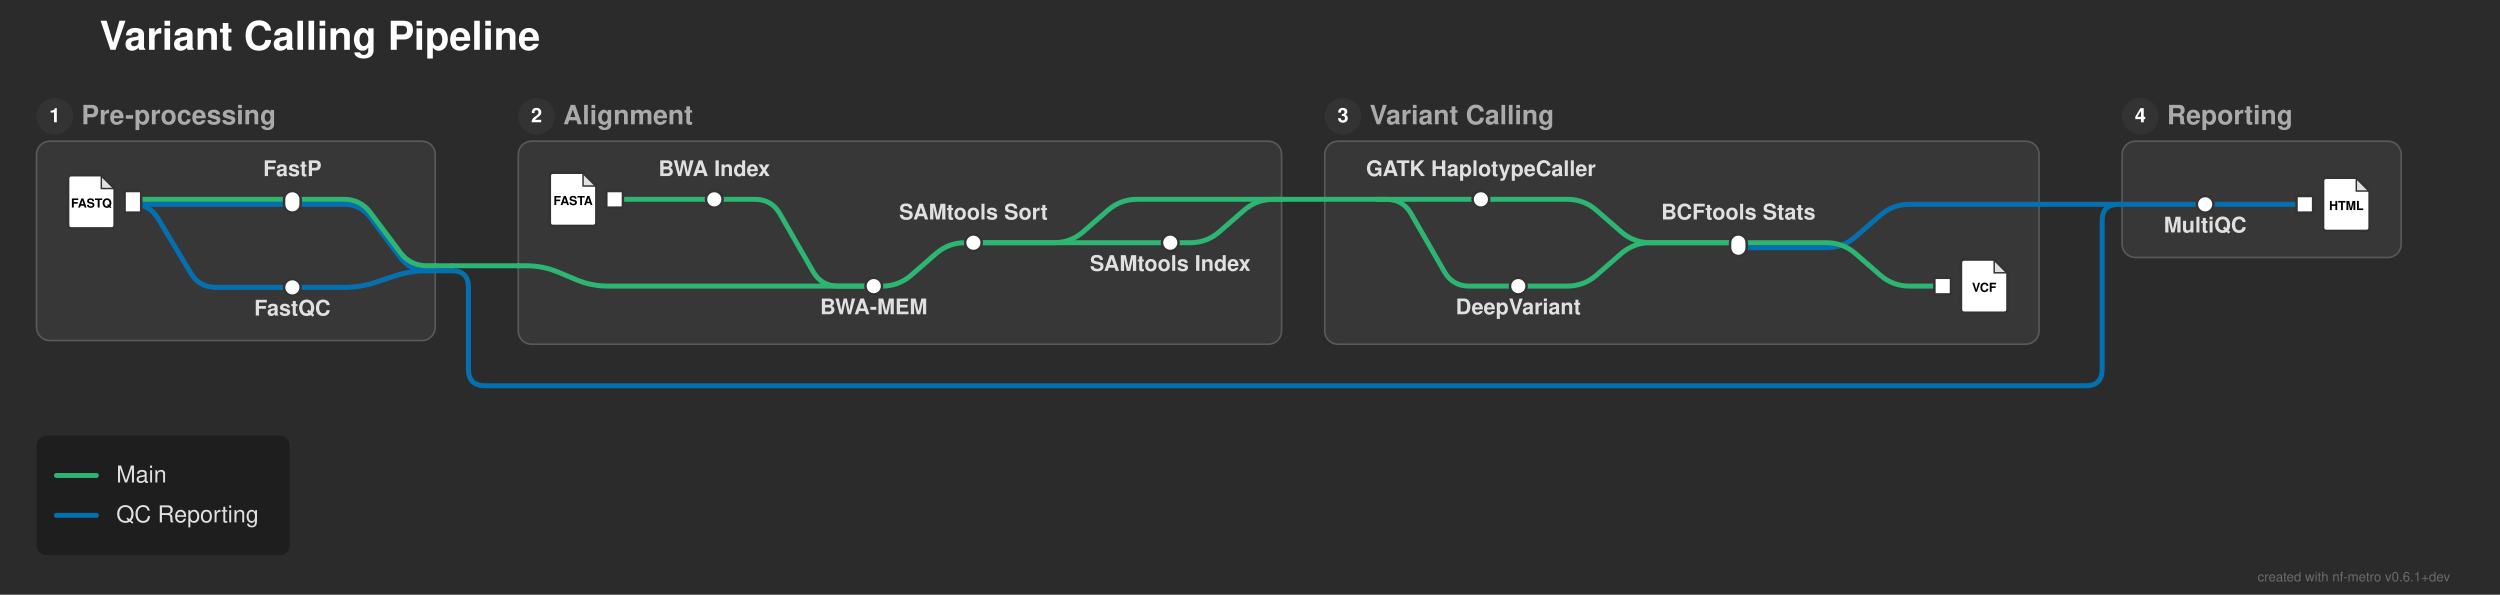
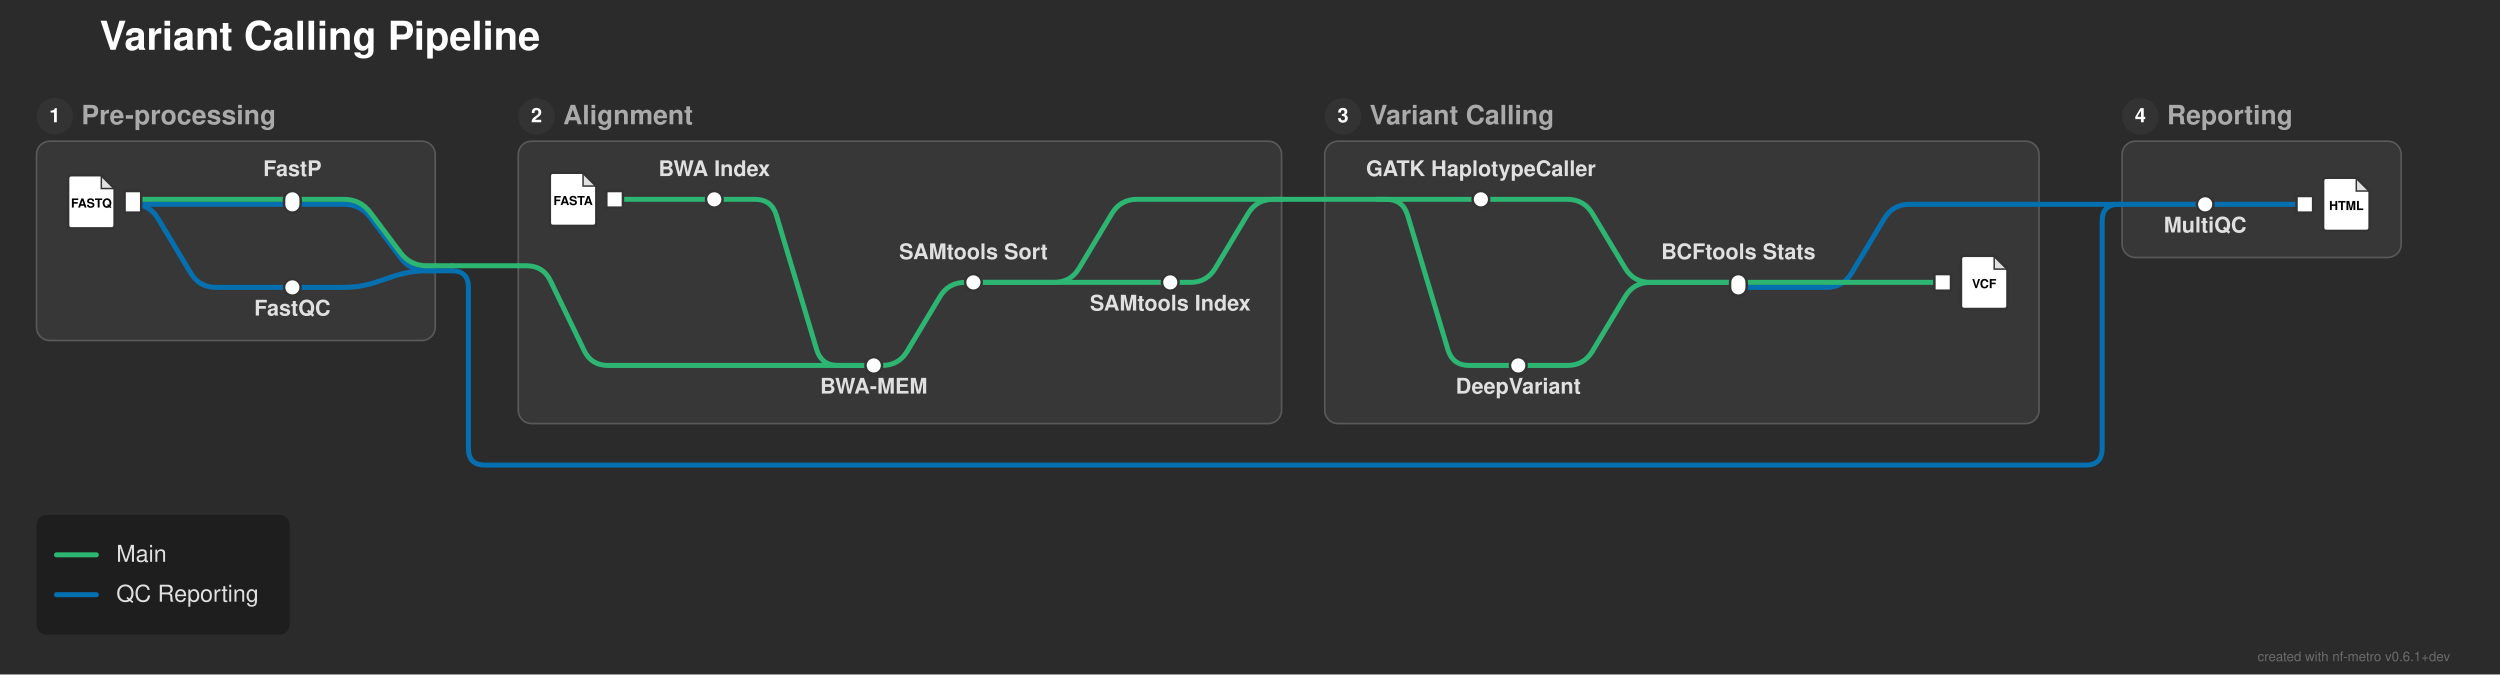
- <svg xmlns="http://www.w3.org/2000/svg" width="1505" height="358" viewBox="0 0 1505 358">
+ <svg xmlns="http://www.w3.org/2000/svg" width="1505" height="406" viewBox="0 0 1505 406">
  <defs>
</defs>
-   <rect x="0" y="0" width="1505" height="358" fill="#2b2b2b" />
+   <rect x="0" y="0" width="1505" height="406" fill="#2b2b2b" />
  <text x="60.0" y="30.0" font-size="24.0" fill="#ffffff" font-family="'Helvetica Neue', Helvetica, Arial, sans-serif" font-weight="bold" class="nf-metro-title">Variant Calling Pipeline</text>
  <rect x="22.0" y="85.0" width="240.0" height="120.0" rx="8" ry="8" fill="#373737" stroke="#595959" stroke-width="1.0" />
  <circle cx="33.0" cy="70.0" r="11" fill="#333333" class="nf-metro-section-num-circle" />
  <text x="33.0" y="70.0" font-size="12" fill="#ffffff" font-family="'Helvetica Neue', Helvetica, Arial, sans-serif" font-weight="bold" text-anchor="middle" dy="0.3em">1</text>
  <text x="49.0" y="70.0" font-size="16.0" fill="#aaaaaa" font-family="'Helvetica Neue', Helvetica, Arial, sans-serif" font-weight="bold" dy="0.3em" class="nf-metro-section-label">Pre-processing</text>
-   <rect x="312.0" y="85.0" width="459.5" height="122.233" rx="8" ry="8" fill="#373737" stroke="#595959" stroke-width="1.0" />
+   <rect x="312.0" y="85.0" width="459.5" height="170.0" rx="8" ry="8" fill="#373737" stroke="#595959" stroke-width="1.0" />
  <circle cx="323.0" cy="70.0" r="11" fill="#333333" class="nf-metro-section-num-circle" />
  <text x="323.0" y="70.0" font-size="12" fill="#ffffff" font-family="'Helvetica Neue', Helvetica, Arial, sans-serif" font-weight="bold" text-anchor="middle" dy="0.3em">2</text>
  <text x="339.0" y="70.0" font-size="16.0" fill="#aaaaaa" font-family="'Helvetica Neue', Helvetica, Arial, sans-serif" font-weight="bold" dy="0.3em" class="nf-metro-section-label">Alignment</text>
-   <rect x="797.5" y="85.0" width="430.0" height="122.233" rx="8" ry="8" fill="#373737" stroke="#595959" stroke-width="1.0" />
+   <rect x="797.5" y="85.0" width="430.0" height="170.0" rx="8" ry="8" fill="#373737" stroke="#595959" stroke-width="1.0" />
  <circle cx="808.5" cy="70.0" r="11" fill="#333333" class="nf-metro-section-num-circle" />
  <text x="808.5" y="70.0" font-size="12" fill="#ffffff" font-family="'Helvetica Neue', Helvetica, Arial, sans-serif" font-weight="bold" text-anchor="middle" dy="0.3em">3</text>
  <text x="824.5" y="70.0" font-size="16.0" fill="#aaaaaa" font-family="'Helvetica Neue', Helvetica, Arial, sans-serif" font-weight="bold" dy="0.3em" class="nf-metro-section-label">Variant Calling</text>
  <rect x="1277.5" y="85.0" width="168.0" height="70.0" rx="8" ry="8" fill="#373737" stroke="#595959" stroke-width="1.0" />
  <circle cx="1288.5" cy="70.0" r="11" fill="#333333" class="nf-metro-section-num-circle" />
  <text x="1288.5" y="70.0" font-size="12" fill="#ffffff" font-family="'Helvetica Neue', Helvetica, Arial, sans-serif" font-weight="bold" text-anchor="middle" dy="0.3em">4</text>
  <text x="1304.5" y="70.0" font-size="16.0" fill="#aaaaaa" font-family="'Helvetica Neue', Helvetica, Arial, sans-serif" font-weight="bold" dy="0.3em" class="nf-metro-section-label">Reporting</text>
+   <path d="M526.0,220.0 L531.0,220.0 Q541.0,220.0,546.145,211.425 L565.855,178.575 Q571.0,170.0,581.0,170.0 L586.0,170.0" stroke="#2db572" stroke-width="3.0" fill="none" stroke-linecap="round" stroke-linejoin="round" />
+   <path d="M914.0,220.0 L943.5,220.0 Q953.5,220.0,958.645,211.425 L978.355,178.575 Q983.5,170.0,993.5,170.0 L1046.5,170.0" stroke="#2db572" stroke-width="3.0" fill="none" stroke-linecap="round" stroke-linejoin="round" />
+   <path d="M1046.5,173.0 L1099.5,173.0 Q1109.5,173.0,1114.645,164.425 L1134.355,131.575 Q1139.5,123.0,1149.5,123.0 L1227.5,123.0" stroke="#0570b0" stroke-width="3.0" fill="none" stroke-linecap="round" stroke-linejoin="round" />
  <path d="M176.0,173.0 L207.0,173.0 Q217.0,173.0,226.487,169.838 L237.513,166.162 Q247.0,163.0,257.0,163.0 L262.0,163.0" stroke="#0570b0" stroke-width="3.0" fill="none" stroke-linecap="round" stroke-linejoin="round" />
-   <path d="M526.0,172.233 L531.0,172.233 Q541.0,172.233,548.542,165.667 L563.458,152.683 Q571.0,146.117,581.0,146.117 L586.0,146.117" stroke="#2db572" stroke-width="3.0" fill="none" stroke-linecap="round" stroke-linejoin="round" />
-   <path d="M914.0,172.233 L943.5,172.233 Q953.5,172.233,961.042,165.667 L975.958,152.683 Q983.5,146.117,993.5,146.117 L1046.5,146.117" stroke="#2db572" stroke-width="3.0" fill="none" stroke-linecap="round" stroke-linejoin="round" />
+   <path d="M586.0,170.0 L704.5,170.0" stroke="#2db572" stroke-width="3.0" stroke-linecap="round" />
+   <path d="M1046.5,170.0 L1169.5,170.0" stroke="#2db572" stroke-width="3.0" stroke-linecap="round" />
+   <path d="M586.0,170.0 L634.5,170.0 Q644.5,170.0,649.645,161.425 L669.355,128.575 Q674.5,120.0,684.5,120.0 L771.5,120.0" stroke="#2db572" stroke-width="3.0" fill="none" stroke-linecap="round" stroke-linejoin="round" />
+   <path d="M704.5,170.0 L716.5,170.0 Q726.5,170.0,731.645,161.425 L751.355,128.575 Q756.5,120.0,766.5,120.0 L771.5,120.0" stroke="#2db572" stroke-width="3.0" fill="none" stroke-linecap="round" stroke-linejoin="round" />
  <path d="M262.0,163.0 L272.0,163.0" stroke="#0570b0" stroke-width="3.0" stroke-linecap="round" />
-   <path d="M272.0,163.0 L272.0,163.0 Q282.0,163.0,282.0,173.0 L282.0,222.233 Q282.0,232.233,292.0,232.233 L1255.5,232.233 Q1265.5,232.233,1265.5,222.233 L1265.5,133.0 Q1265.5,123.0,1275.5,123.0 L1277.5,123.0" stroke="#0570b0" stroke-width="3.0" fill="none" stroke-linecap="round" stroke-linejoin="round" />
-   <path d="M312.0,160.0 L317.0,160.0 Q327.0,160.0,336.214,163.887 L346.786,168.346 Q356.0,172.233,366.0,172.233 L526.0,172.233" stroke="#2db572" stroke-width="3.0" fill="none" stroke-linecap="round" stroke-linejoin="round" />
+   <path d="M272.0,163.0 L272.0,163.0 Q282.0,163.0,282.0,173.0 L282.0,270.0 Q282.0,280.0,292.0,280.0 L1255.5,280.0 Q1265.5,280.0,1265.5,270.0 L1265.5,133.0 Q1265.5,123.0,1275.5,123.0 L1277.5,123.0" stroke="#0570b0" stroke-width="3.0" fill="none" stroke-linecap="round" stroke-linejoin="round" />
+   <path d="M312.0,160.0 L317.0,160.0 Q327.0,160.0,331.352,169.003 L351.648,210.997 Q356.0,220.0,366.0,220.0 L526.0,220.0" stroke="#2db572" stroke-width="3.0" fill="none" stroke-linecap="round" stroke-linejoin="round" />
  <path d="M262.0,160.0 L272.0,160.0" stroke="#2db572" stroke-width="3.0" stroke-linecap="round" />
  <path d="M272.0,160.0 L312.0,160.0" stroke="#2db572" stroke-width="3.0" stroke-linecap="round" />
-   <path d="M1046.5,149.117 L1099.5,149.117 Q1109.5,149.117,1117.042,142.55 L1131.958,129.566 Q1139.5,123.0,1149.5,123.0 L1227.5,123.0" stroke="#0570b0" stroke-width="3.0" fill="none" stroke-linecap="round" stroke-linejoin="round" />
-   <path d="M586.0,146.117 L704.5,146.117" stroke="#2db572" stroke-width="3.0" stroke-linecap="round" />
-   <path d="M1046.5,146.117 L1099.5,146.117 Q1109.5,146.117,1117.042,152.683 L1131.958,165.667 Q1139.5,172.233,1149.5,172.233 L1169.5,172.233" stroke="#2db572" stroke-width="3.0" fill="none" stroke-linecap="round" stroke-linejoin="round" />
-   <path d="M586.0,146.117 L634.5,146.117 Q644.5,146.117,652.042,139.55 L666.958,126.566 Q674.5,120.0,684.5,120.0 L771.5,120.0" stroke="#2db572" stroke-width="3.0" fill="none" stroke-linecap="round" stroke-linejoin="round" />
-   <path d="M704.5,146.117 L716.5,146.117 Q726.5,146.117,734.042,139.55 L748.958,126.566 Q756.5,120.0,766.5,120.0 L771.5,120.0" stroke="#2db572" stroke-width="3.0" fill="none" stroke-linecap="round" stroke-linejoin="round" />
  <path d="M80.0,123.0 L176.0,123.0" stroke="#0570b0" stroke-width="3.0" stroke-linecap="round" />
  <path d="M80.0,123.0 L80.0,123.0 Q90.0,123.0,95.145,131.575 L114.855,164.425 Q120.0,173.0,130.0,173.0 L176.0,173.0" stroke="#0570b0" stroke-width="3.0" fill="none" stroke-linecap="round" stroke-linejoin="round" />
  <path d="M1327.5,123.0 L1387.5,123.0" stroke="#0570b0" stroke-width="3.0" stroke-linecap="round" />
  <path d="M1277.5,123.0 L1327.5,123.0" stroke="#0570b0" stroke-width="3.0" stroke-linecap="round" />
  <path d="M176.0,123.0 L207.0,123.0 Q217.0,123.0,223.0,131.0 L241.0,155.0 Q247.0,163.0,257.0,163.0 L262.0,163.0" stroke="#0570b0" stroke-width="3.0" fill="none" stroke-linecap="round" stroke-linejoin="round" />
  <path d="M1227.5,123.0 L1277.5,123.0" stroke="#0570b0" stroke-width="3.0" stroke-linecap="round" />
  <path d="M80.0,120.0 L176.0,120.0" stroke="#2db572" stroke-width="3.0" stroke-linecap="round" />
  <path d="M370.0,120.0 L430.0,120.0" stroke="#2db572" stroke-width="3.0" stroke-linecap="round" />
-   <path d="M430.0,120.0 L454.5,120.0 Q464.5,120.0,469.48,128.672 L489.52,163.562 Q494.5,172.233,504.5,172.233 L526.0,172.233" stroke="#2db572" stroke-width="3.0" fill="none" stroke-linecap="round" stroke-linejoin="round" />
-   <path d="M891.5,120.0 L943.5,120.0 Q953.5,120.0,961.042,126.566 L975.958,139.55 Q983.5,146.117,993.5,146.117 L1046.5,146.117" stroke="#2db572" stroke-width="3.0" fill="none" stroke-linecap="round" stroke-linejoin="round" />
+   <path d="M430.0,120.0 L454.5,120.0 Q464.5,120.0,467.373,129.578 L491.627,210.422 Q494.5,220.0,504.5,220.0 L526.0,220.0" stroke="#2db572" stroke-width="3.0" fill="none" stroke-linecap="round" stroke-linejoin="round" />
+   <path d="M891.5,120.0 L943.5,120.0 Q953.5,120.0,958.645,128.575 L978.355,161.425 Q983.5,170.0,993.5,170.0 L1046.5,170.0" stroke="#2db572" stroke-width="3.0" fill="none" stroke-linecap="round" stroke-linejoin="round" />
  <path d="M176.0,120.0 L207.0,120.0 Q217.0,120.0,223.0,128.0 L241.0,152.0 Q247.0,160.0,257.0,160.0 L262.0,160.0" stroke="#2db572" stroke-width="3.0" fill="none" stroke-linecap="round" stroke-linejoin="round" />
  <path d="M829.5,120.0 L891.5,120.0" stroke="#2db572" stroke-width="3.0" stroke-linecap="round" />
-   <path d="M829.5,120.0 L834.5,120.0 Q844.5,120.0,849.48,128.672 L869.52,163.562 Q874.5,172.233,884.5,172.233 L914.0,172.233" stroke="#2db572" stroke-width="3.0" fill="none" stroke-linecap="round" stroke-linejoin="round" />
+   <path d="M829.5,120.0 L834.5,120.0 Q844.5,120.0,847.373,129.578 L871.627,210.422 Q874.5,220.0,884.5,220.0 L914.0,220.0" stroke="#2db572" stroke-width="3.0" fill="none" stroke-linecap="round" stroke-linejoin="round" />
  <path d="M771.5,120.0 L829.5,120.0" stroke="#2db572" stroke-width="3.0" stroke-linecap="round" />
  <rect x="75.0" y="115.0" width="10.0" height="13.0" fill="#ffffff" stroke="#333333" stroke-width="1.5" />
  <path d="M43.0,105.5 L61.0,105.5 L69.0,113.5 L69.0,135.5 Q69.0,137.5,67.0,137.5 L43.0,137.5 Q41.0,137.5,41.0,135.5 L41.0,107.5 Q41.0,105.5,43.0,105.5 Z" fill="#ffffff" stroke="#333333" stroke-width="1.5" stroke-linejoin="round" />
  <path d="M61.0,105.5 L61.0,113.5 L69.0,113.5 Z" fill="#333333" opacity="0.15" stroke="none" />
  <path d="M61.0,105.5 L61.0,113.5 L69.0,113.5" fill="none" stroke="#333333" stroke-width="0.9" />
  <text x="55.0" y="122.7" font-size="7.5" fill="#000000" font-family="'Helvetica Neue', Helvetica, Arial, sans-serif" font-weight="bold" text-anchor="middle" dy="0.3em">FASTQ</text>
  <rect x="171.0" y="168.0" width="10.0" height="10.0" rx="5.0" ry="5.0" fill="#ffffff" stroke="#333333" stroke-width="1.5" />
  <rect x="171.0" y="115.0" width="10.0" height="13.0" rx="5.0" ry="5.0" fill="#ffffff" stroke="#333333" stroke-width="1.5" />
  <rect x="365.0" y="115.0" width="10.0" height="10.0" fill="#ffffff" stroke="#333333" stroke-width="1.5" />
  <path d="M333.0,104.0 L351.0,104.0 L359.0,112.0 L359.0,134.0 Q359.0,136.0,357.0,136.0 L333.0,136.0 Q331.0,136.0,331.0,134.0 L331.0,106.0 Q331.0,104.0,333.0,104.0 Z" fill="#ffffff" stroke="#333333" stroke-width="1.5" stroke-linejoin="round" />
  <path d="M351.0,104.0 L351.0,112.0 L359.0,112.0 Z" fill="#333333" opacity="0.15" stroke="none" />
  <path d="M351.0,104.0 L351.0,112.0 L359.0,112.0" fill="none" stroke="#333333" stroke-width="0.9" />
  <text x="345.0" y="121.2" font-size="7.5" fill="#000000" font-family="'Helvetica Neue', Helvetica, Arial, sans-serif" font-weight="bold" text-anchor="middle" dy="0.3em">FASTA</text>
  <rect x="425.0" y="115.0" width="10.0" height="10.0" rx="5.0" ry="5.0" fill="#ffffff" stroke="#333333" stroke-width="1.5" />
-   <rect x="521.0" y="167.233" width="10.0" height="10.0" rx="5.0" ry="5.0" fill="#ffffff" stroke="#333333" stroke-width="1.5" />
-   <rect x="581.0" y="141.117" width="10.0" height="10.0" rx="5.0" ry="5.0" fill="#ffffff" stroke="#333333" stroke-width="1.5" />
-   <rect x="699.5" y="141.117" width="10.0" height="10.0" rx="5.0" ry="5.0" fill="#ffffff" stroke="#333333" stroke-width="1.5" />
+   <rect x="521.0" y="215.0" width="10.0" height="10.0" rx="5.0" ry="5.0" fill="#ffffff" stroke="#333333" stroke-width="1.5" />
+   <rect x="581.0" y="165.0" width="10.0" height="10.0" rx="5.0" ry="5.0" fill="#ffffff" stroke="#333333" stroke-width="1.5" />
+   <rect x="699.5" y="165.0" width="10.0" height="10.0" rx="5.0" ry="5.0" fill="#ffffff" stroke="#333333" stroke-width="1.5" />
  <rect x="886.5" y="115.0" width="10.0" height="10.0" rx="5.0" ry="5.0" fill="#ffffff" stroke="#333333" stroke-width="1.5" />
-   <rect x="909.0" y="167.233" width="10.0" height="10.0" rx="5.0" ry="5.0" fill="#ffffff" stroke="#333333" stroke-width="1.5" />
-   <rect x="1041.5" y="141.117" width="10.0" height="13.0" rx="5.0" ry="5.0" fill="#ffffff" stroke="#333333" stroke-width="1.5" />
-   <rect x="1164.5" y="167.233" width="10.0" height="10.0" fill="#ffffff" stroke="#333333" stroke-width="1.5" />
-   <path d="M1182.5,156.233 L1200.5,156.233 L1208.5,164.233 L1208.5,186.233 Q1208.5,188.233,1206.5,188.233 L1182.5,188.233 Q1180.5,188.233,1180.5,186.233 L1180.5,158.233 Q1180.5,156.233,1182.5,156.233 Z" fill="#ffffff" stroke="#333333" stroke-width="1.5" stroke-linejoin="round" />
-   <path d="M1200.5,156.233 L1200.5,164.233 L1208.5,164.233 Z" fill="#333333" opacity="0.15" stroke="none" />
-   <path d="M1200.5,156.233 L1200.5,164.233 L1208.5,164.233" fill="none" stroke="#333333" stroke-width="0.9" />
-   <text x="1194.5" y="173.433" font-size="7.5" fill="#000000" font-family="'Helvetica Neue', Helvetica, Arial, sans-serif" font-weight="bold" text-anchor="middle" dy="0.3em">VCF</text>
+   <rect x="909.0" y="215.0" width="10.0" height="10.0" rx="5.0" ry="5.0" fill="#ffffff" stroke="#333333" stroke-width="1.5" />
+   <rect x="1041.5" y="165.0" width="10.0" height="13.0" rx="5.0" ry="5.0" fill="#ffffff" stroke="#333333" stroke-width="1.5" />
+   <rect x="1164.5" y="165.0" width="10.0" height="10.0" fill="#ffffff" stroke="#333333" stroke-width="1.5" />
+   <path d="M1182.5,154.0 L1200.5,154.0 L1208.5,162.0 L1208.5,184.0 Q1208.5,186.0,1206.5,186.0 L1182.5,186.0 Q1180.5,186.0,1180.5,184.0 L1180.5,156.0 Q1180.5,154.0,1182.5,154.0 Z" fill="#ffffff" stroke="#333333" stroke-width="1.5" stroke-linejoin="round" />
+   <path d="M1200.5,154.0 L1200.5,162.0 L1208.5,162.0 Z" fill="#333333" opacity="0.15" stroke="none" />
+   <path d="M1200.5,154.0 L1200.5,162.0 L1208.5,162.0" fill="none" stroke="#333333" stroke-width="0.9" />
+   <text x="1194.5" y="171.2" font-size="7.5" fill="#000000" font-family="'Helvetica Neue', Helvetica, Arial, sans-serif" font-weight="bold" text-anchor="middle" dy="0.3em">VCF</text>
  <rect x="1322.5" y="118.0" width="10.0" height="10.0" rx="5.0" ry="5.0" fill="#ffffff" stroke="#333333" stroke-width="1.5" />
  <rect x="1382.5" y="118.0" width="10.0" height="10.0" fill="#ffffff" stroke="#333333" stroke-width="1.5" />
  <path d="M1400.5,107.0 L1418.5,107.0 L1426.5,115.0 L1426.5,137.0 Q1426.5,139.0,1424.5,139.0 L1400.5,139.0 Q1398.5,139.0,1398.5,137.0 L1398.5,109.0 Q1398.5,107.0,1400.5,107.0 Z" fill="#ffffff" stroke="#333333" stroke-width="1.5" stroke-linejoin="round" />
  <path d="M1418.5,107.0 L1418.5,115.0 L1426.5,115.0 Z" fill="#333333" opacity="0.15" stroke="none" />
  <path d="M1418.5,107.0 L1418.5,115.0 L1426.5,115.0" fill="none" stroke="#333333" stroke-width="0.9" />
  <text x="1412.5" y="124.2" font-size="7.5" fill="#000000" font-family="'Helvetica Neue', Helvetica, Arial, sans-serif" font-weight="bold" text-anchor="middle" dy="0.3em">HTML</text>
  <text x="891.5" y="106.0" font-size="13.0" fill="#e0e0e0" font-family="'Helvetica Neue', Helvetica, Arial, sans-serif" font-weight="bold" text-anchor="middle" dominant-baseline="auto">GATK HaplotypeCaller</text>
-   <text x="914.0" y="183.233" font-size="13.0" fill="#e0e0e0" font-family="'Helvetica Neue', Helvetica, Arial, sans-serif" font-weight="bold" text-anchor="middle" dominant-baseline="hanging">DeepVariant</text>
+   <text x="914.0" y="231.0" font-size="13.0" fill="#e0e0e0" font-family="'Helvetica Neue', Helvetica, Arial, sans-serif" font-weight="bold" text-anchor="middle" dominant-baseline="hanging">DeepVariant</text>
  <text x="1327.5" y="134.0" font-size="13.0" fill="#e0e0e0" font-family="'Helvetica Neue', Helvetica, Arial, sans-serif" font-weight="bold" text-anchor="middle" dominant-baseline="hanging">MultiQC</text>
  <text x="430.0" y="106.0" font-size="13.0" fill="#e0e0e0" font-family="'Helvetica Neue', Helvetica, Arial, sans-serif" font-weight="bold" text-anchor="middle" dominant-baseline="auto">BWA Index</text>
  <text x="176.0" y="106.0" font-size="13.0" fill="#e0e0e0" font-family="'Helvetica Neue', Helvetica, Arial, sans-serif" font-weight="bold" text-anchor="middle" dominant-baseline="auto">FastP</text>
-   <text x="1046.5" y="132.117" font-size="13.0" fill="#e0e0e0" font-family="'Helvetica Neue', Helvetica, Arial, sans-serif" font-weight="bold" text-anchor="middle" dominant-baseline="auto">BCFtools Stats</text>
+   <text x="1046.5" y="156.0" font-size="13.0" fill="#e0e0e0" font-family="'Helvetica Neue', Helvetica, Arial, sans-serif" font-weight="bold" text-anchor="middle" dominant-baseline="auto">BCFtools Stats</text>
  <text x="176.0" y="184.0" font-size="13.0" fill="#e0e0e0" font-family="'Helvetica Neue', Helvetica, Arial, sans-serif" font-weight="bold" text-anchor="middle" dominant-baseline="hanging">FastQC</text>
-   <text x="526.0" y="183.233" font-size="13.0" fill="#e0e0e0" font-family="'Helvetica Neue', Helvetica, Arial, sans-serif" font-weight="bold" text-anchor="middle" dominant-baseline="hanging">BWA-MEM</text>
-   <text x="586.0" y="132.117" font-size="13.0" fill="#e0e0e0" font-family="'Helvetica Neue', Helvetica, Arial, sans-serif" font-weight="bold" text-anchor="middle" dominant-baseline="auto">SAMtools Sort</text>
-   <text x="704.5" y="157.117" font-size="13.0" fill="#e0e0e0" font-family="'Helvetica Neue', Helvetica, Arial, sans-serif" font-weight="bold" text-anchor="middle" dominant-baseline="hanging">SAMtools Index</text>
-   <rect x="22.0" y="262.233" width="152.4" height="72.0" rx="6" ry="6" fill="rgba(0, 0, 0, 0.3)" />
-   <path d="M34.0,286.233 L58.0,286.233" stroke="#2db572" stroke-width="3.0" stroke-linecap="round" />
-   <text x="70.0" y="286.233" font-size="14.0" fill="#e0e0e0" font-family="'Helvetica Neue', Helvetica, Arial, sans-serif" dy="0.3em">Main</text>
-   <path d="M34.0,310.233 L58.0,310.233" stroke="#0570b0" stroke-width="3.0" stroke-linecap="round" />
-   <text x="70.0" y="310.233" font-size="14.0" fill="#e0e0e0" font-family="'Helvetica Neue', Helvetica, Arial, sans-serif" dy="0.3em">QC Reporting</text>
-   <text x="1475.0" y="350.0" font-size="8" fill="rgba(150, 150, 150, 0.6)" font-family="'Helvetica Neue', Helvetica, Arial, sans-serif" text-anchor="end">created with nf-metro v0.6.1+dev</text>
+   <text x="526.0" y="231.0" font-size="13.0" fill="#e0e0e0" font-family="'Helvetica Neue', Helvetica, Arial, sans-serif" font-weight="bold" text-anchor="middle" dominant-baseline="hanging">BWA-MEM</text>
+   <text x="586.0" y="156.0" font-size="13.0" fill="#e0e0e0" font-family="'Helvetica Neue', Helvetica, Arial, sans-serif" font-weight="bold" text-anchor="middle" dominant-baseline="auto">SAMtools Sort</text>
+   <text x="704.5" y="181.0" font-size="13.0" fill="#e0e0e0" font-family="'Helvetica Neue', Helvetica, Arial, sans-serif" font-weight="bold" text-anchor="middle" dominant-baseline="hanging">SAMtools Index</text>
+   <rect x="22.0" y="310.0" width="152.4" height="72.0" rx="6" ry="6" fill="rgba(0, 0, 0, 0.3)" />
+   <path d="M34.0,334.0 L58.0,334.0" stroke="#2db572" stroke-width="3.0" stroke-linecap="round" />
+   <text x="70.0" y="334.0" font-size="14.0" fill="#e0e0e0" font-family="'Helvetica Neue', Helvetica, Arial, sans-serif" dy="0.3em">Main</text>
+   <path d="M34.0,358.0 L58.0,358.0" stroke="#0570b0" stroke-width="3.0" stroke-linecap="round" />
+   <text x="70.0" y="358.0" font-size="14.0" fill="#e0e0e0" font-family="'Helvetica Neue', Helvetica, Arial, sans-serif" dy="0.3em">QC Reporting</text>
+   <text x="1475.0" y="398.0" font-size="8" fill="rgba(150, 150, 150, 0.6)" font-family="'Helvetica Neue', Helvetica, Arial, sans-serif" text-anchor="end">created with nf-metro v0.6.1+dev</text>
</svg>
